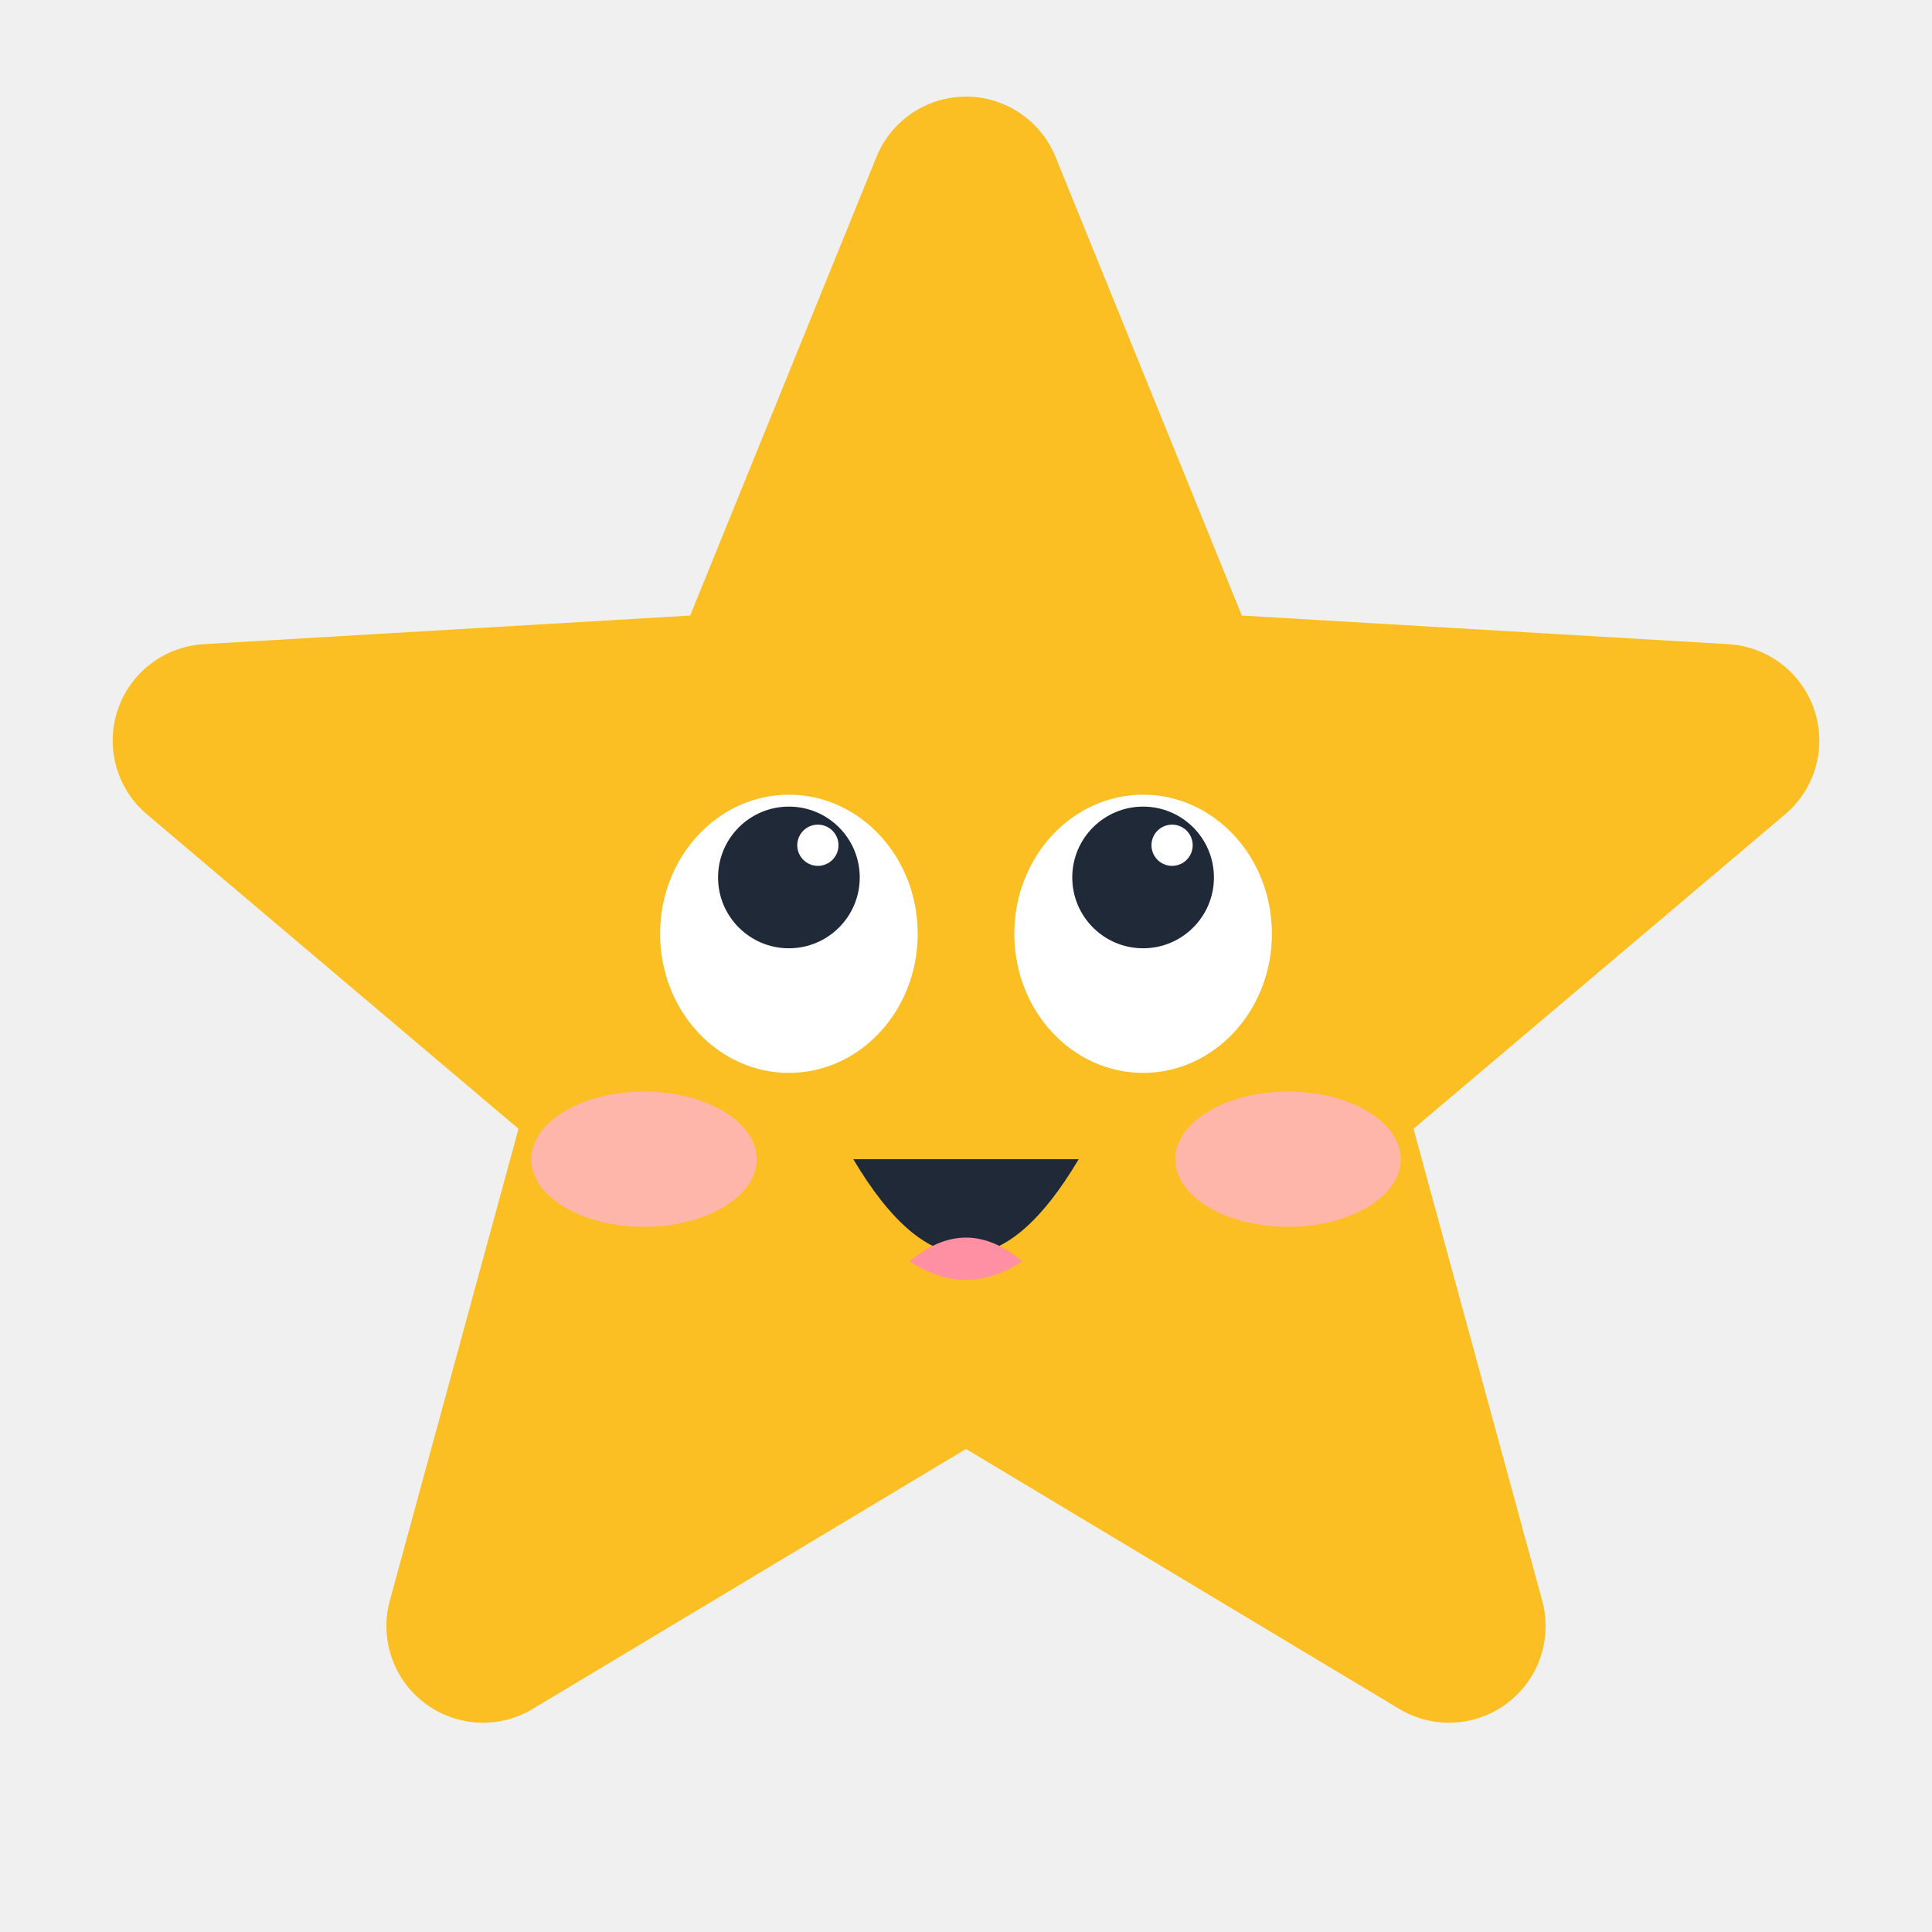
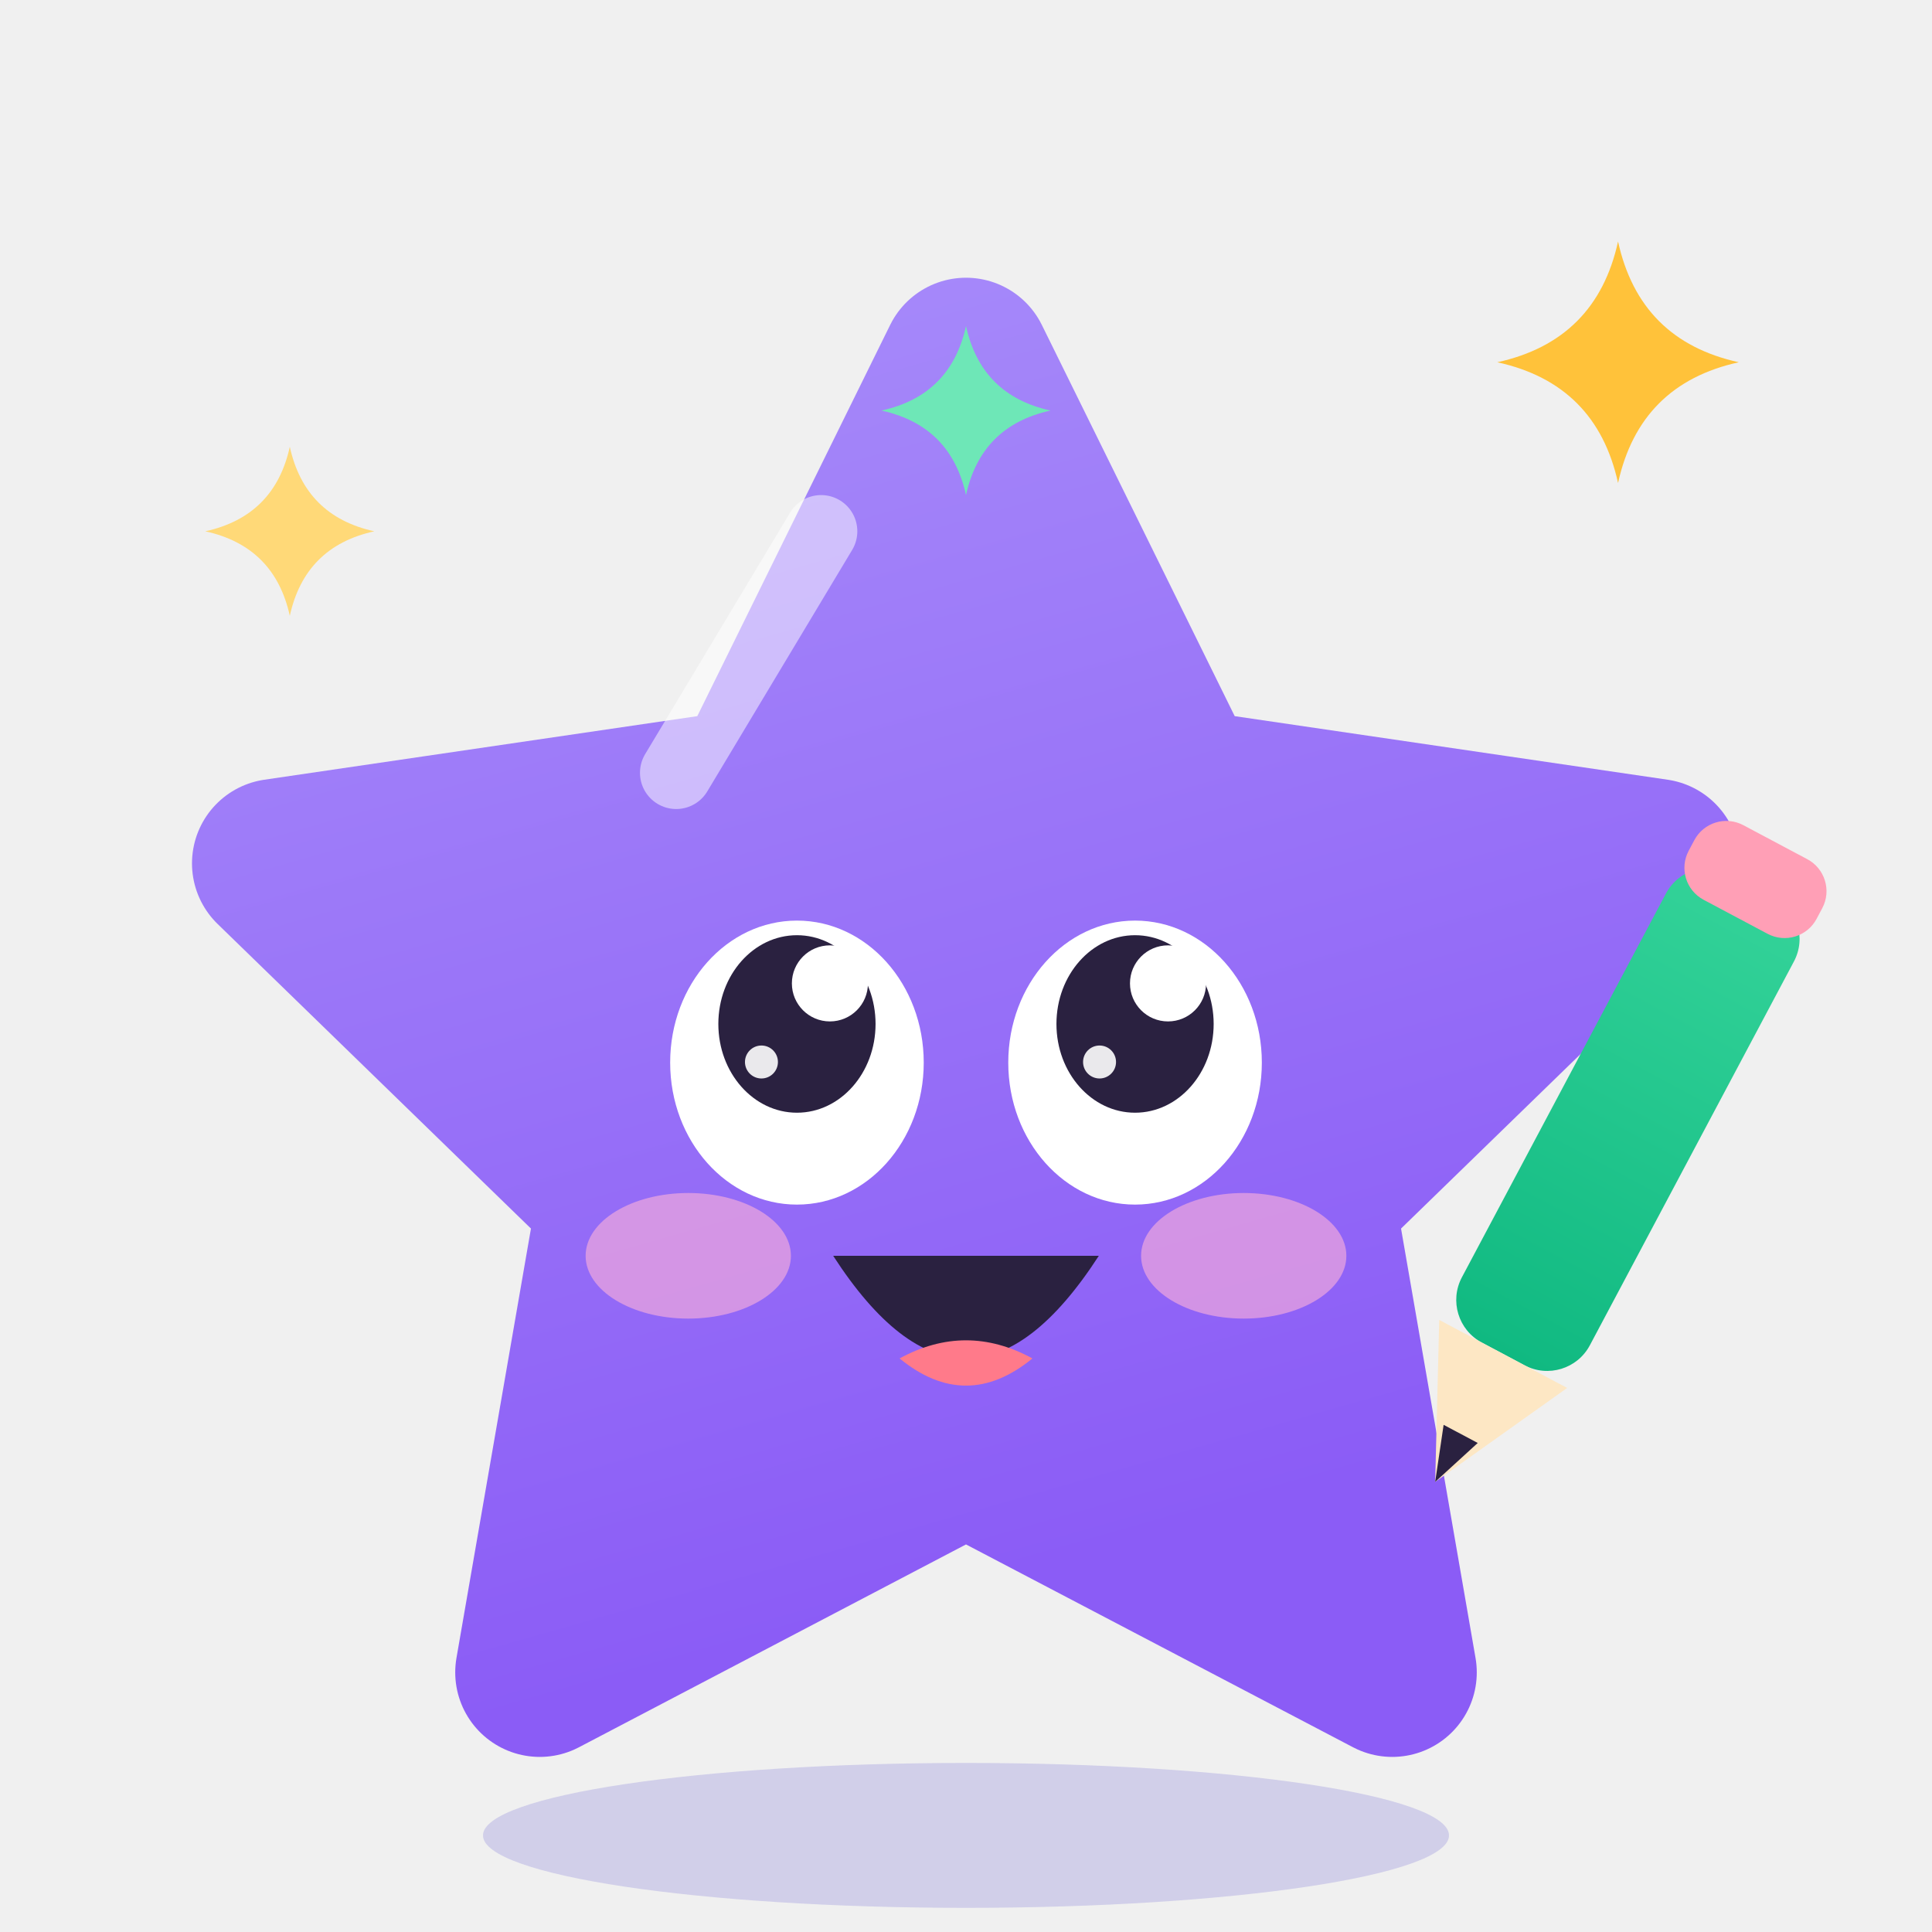
- <svg xmlns="http://www.w3.org/2000/svg" viewBox="0 0 120 120" width="120" height="120" role="img" aria-label="Sao Nhỏ" style="color:#FBBF24">
-   <polygon points="60,12 73,44 107,46 81,68 90,101 60,83 30,101 39,68 13,46 47,44" fill="#FBBF24" stroke="#FBBF24" stroke-width="12" stroke-linejoin="round" />
-   <ellipse cx="49" cy="58" rx="8" ry="8.64" fill="#FFFFFF" />
-   <circle cx="49" cy="54.5" r="4.4" fill="#1F2937" />
-   <circle cx="50.8" cy="52.5" r="1.28" fill="#FFFFFF" />
-   <ellipse cx="71" cy="58" rx="8" ry="8.64" fill="#FFFFFF" />
-   <circle cx="71" cy="54.5" r="4.4" fill="#1F2937" />
-   <circle cx="72.8" cy="52.5" r="1.28" fill="#FFFFFF" />
-   <ellipse cx="40" cy="72" rx="7" ry="4.2" fill="#FFB4C2" opacity=".85" />
-   <ellipse cx="80" cy="72" rx="7" ry="4.2" fill="#FFB4C2" opacity=".85" />
-   <path d="M53 72 Q60 83.8 67 72 Z" fill="#1F2937" />
-   <path d="M56.5 78.34 Q60 75.4 63.5 78.34 Q60 80.65 56.5 78.34 Z" fill="#FF8FA3" />
+ <svg xmlns="http://www.w3.org/2000/svg" viewBox="0 0 160 160" width="160" height="160" role="img" aria-label="Sao Nhỏ">
+   <style>
+ @keyframes f{0%,100%{transform:translateY(0)}50%{transform:translateY(-5px)}}
+ @keyframes s{0%,100%{transform:scaleX(1);opacity:.18}50%{transform:scaleX(.86);opacity:.1}}
+ @keyframes bl{0%,90%,100%{transform:scaleY(1)}94%{transform:scaleY(.08)}}
+ @keyframes wv{0%,100%{transform:rotate(0)}50%{transform:rotate(-26deg)}}
+ @keyframes sp{to{transform:rotate(360deg)}}
+ @keyframes ck{0%,100%{opacity:.45}50%{opacity:.8}}
+ @keyframes zz{0%{opacity:0;transform:translate(0,6px)}25%{opacity:1}100%{opacity:0;transform:translate(9px,-16px)}}
+ @keyframes pp{0%,100%{transform:scale(1) rotate(0)}50%{transform:scale(1.18) rotate(8deg)}}
+ .b{animation:f 3.4s ease-in-out infinite}
+ .sh{transform-box:fill-box;transform-origin:center;animation:s 3.4s ease-in-out infinite}
+ .e{transform-box:fill-box;transform-origin:center;animation:bl 5.2s infinite}
+ .w{transform-box:fill-box;animation:wv 1.8s ease-in-out infinite}
+ .hm{transform-origin:80px 90px;animation:sp 12s linear infinite}
+ .hh{transform-origin:80px 90px;animation:sp 144s linear infinite}
+ .ck{animation:ck 3.4s ease-in-out infinite}
+ .z{animation:zz 2.8s ease-in-out infinite}.z2{animation-delay:1.4s}
+ .pp{transform-box:fill-box;transform-origin:center;animation:pp 1.7s ease-in-out infinite}
+ .d2{animation-delay:.5s}.d3{animation-delay:1s}
+ @media (prefers-reduced-motion:reduce){*{animation:none!important}}
+ </style>
+   <defs>
+     <linearGradient id="snencourageb" x1="0" y1="0" x2=".3" y2="1">
+       <stop offset="0" stop-color="#A78BFA" />
+       <stop offset="1" stop-color="#8B5CF6" />
+     </linearGradient>
+     <linearGradient id="snencouragem" x1="0" y1="0" x2="0" y2="1">
+       <stop offset="0" stop-color="#34D399" />
+       <stop offset="1" stop-color="#10B981" />
+     </linearGradient>
+   </defs>
+   <ellipse class="sh" cx="80" cy="152" rx="40" ry="6" fill="#4338CA" opacity=".18" />
+   <path class="pp" d="M134 20 Q135.8 28.2 144 30 Q135.8 31.8 134 40 Q132.2 31.8 124 30 Q132.2 28.2 134 20 Z" fill="#FFC23A" />
+   <path class="pp d2" d="M24 37 Q25.26 42.74 31 44 Q25.26 45.26 24 51 Q22.74 45.26 17 44 Q22.74 42.74 24 37 Z" fill="#FFD978" />
+   <g class="b">
+     <path d="M80.0 30.0 L97.6 65.7 L137.1 71.5 L108.5 99.3 L115.3 138.5 L80.0 120.0 L44.7 138.5 L51.5 99.3 L22.9 71.5 L62.4 65.7 Z" fill="url(#snencourageb)" stroke="url(#snencourageb)" stroke-width="14" stroke-linejoin="round" />
+     <path d="M56 64 L68 44" stroke="#FFFFFF" stroke-opacity=".5" stroke-width="6" stroke-linecap="round" />
+     <path class="pp" d="M80 27 Q81.26 32.74 87 34 Q81.26 35.26 80 41 Q78.74 35.26 73 34 Q78.74 32.74 80 27 Z" fill="#6EE7B7" />
+     <g class="ck">
+       <ellipse cx="57" cy="104" rx="8.5" ry="5.2" fill="#FFB3D9" opacity=".6" />
+       <ellipse cx="103" cy="104" rx="8.5" ry="5.2" fill="#FFB3D9" opacity=".6" />
+     </g>
+     <g class="e">
+       <ellipse cx="66" cy="88" rx="10.5" ry="11.76" fill="#FFFFFF" />
+       <ellipse cx="66" cy="84.8" rx="6.51" ry="7.35" fill="#2A2140" />
+       <circle cx="68.73" cy="81.44" r="3.15" fill="#FFFFFF" />
+       <circle cx="63.06" cy="87.95" r="1.365" fill="#FFFFFF" opacity=".9" />
+     </g>
+     <g class="e">
+       <ellipse cx="94" cy="88" rx="10.5" ry="11.76" fill="#FFFFFF" />
+       <ellipse cx="94" cy="84.8" rx="6.51" ry="7.35" fill="#2A2140" />
+       <circle cx="96.73" cy="81.44" r="3.15" fill="#FFFFFF" />
+       <circle cx="91.06" cy="87.95" r="1.365" fill="#FFFFFF" opacity=".9" />
+     </g>
+     <path d="M69 104 Q80 121 91 104 Z" fill="#2A2140" />
+     <path d="M74.5 112.5 Q80 109.5 85.5 112.5 Q80 117 74.5 112.5 Z" fill="#FF7A8A" />
+     <g transform="rotate(28 132 98)">
+       <rect x="126" y="70" width="12" height="44" rx="4" fill="url(#snencouragem)" />
+       <path d="M126 114 L132 126 L138 114 Z" fill="#FDE7C4" />
+       <path d="M130.4 121.5 L132 126 L133.6 121.5 Z" fill="#2A2140" />
+       <rect x="126" y="66" width="12" height="7" rx="3" fill="#FF9FB6" />
+     </g>
+   </g>
</svg>
